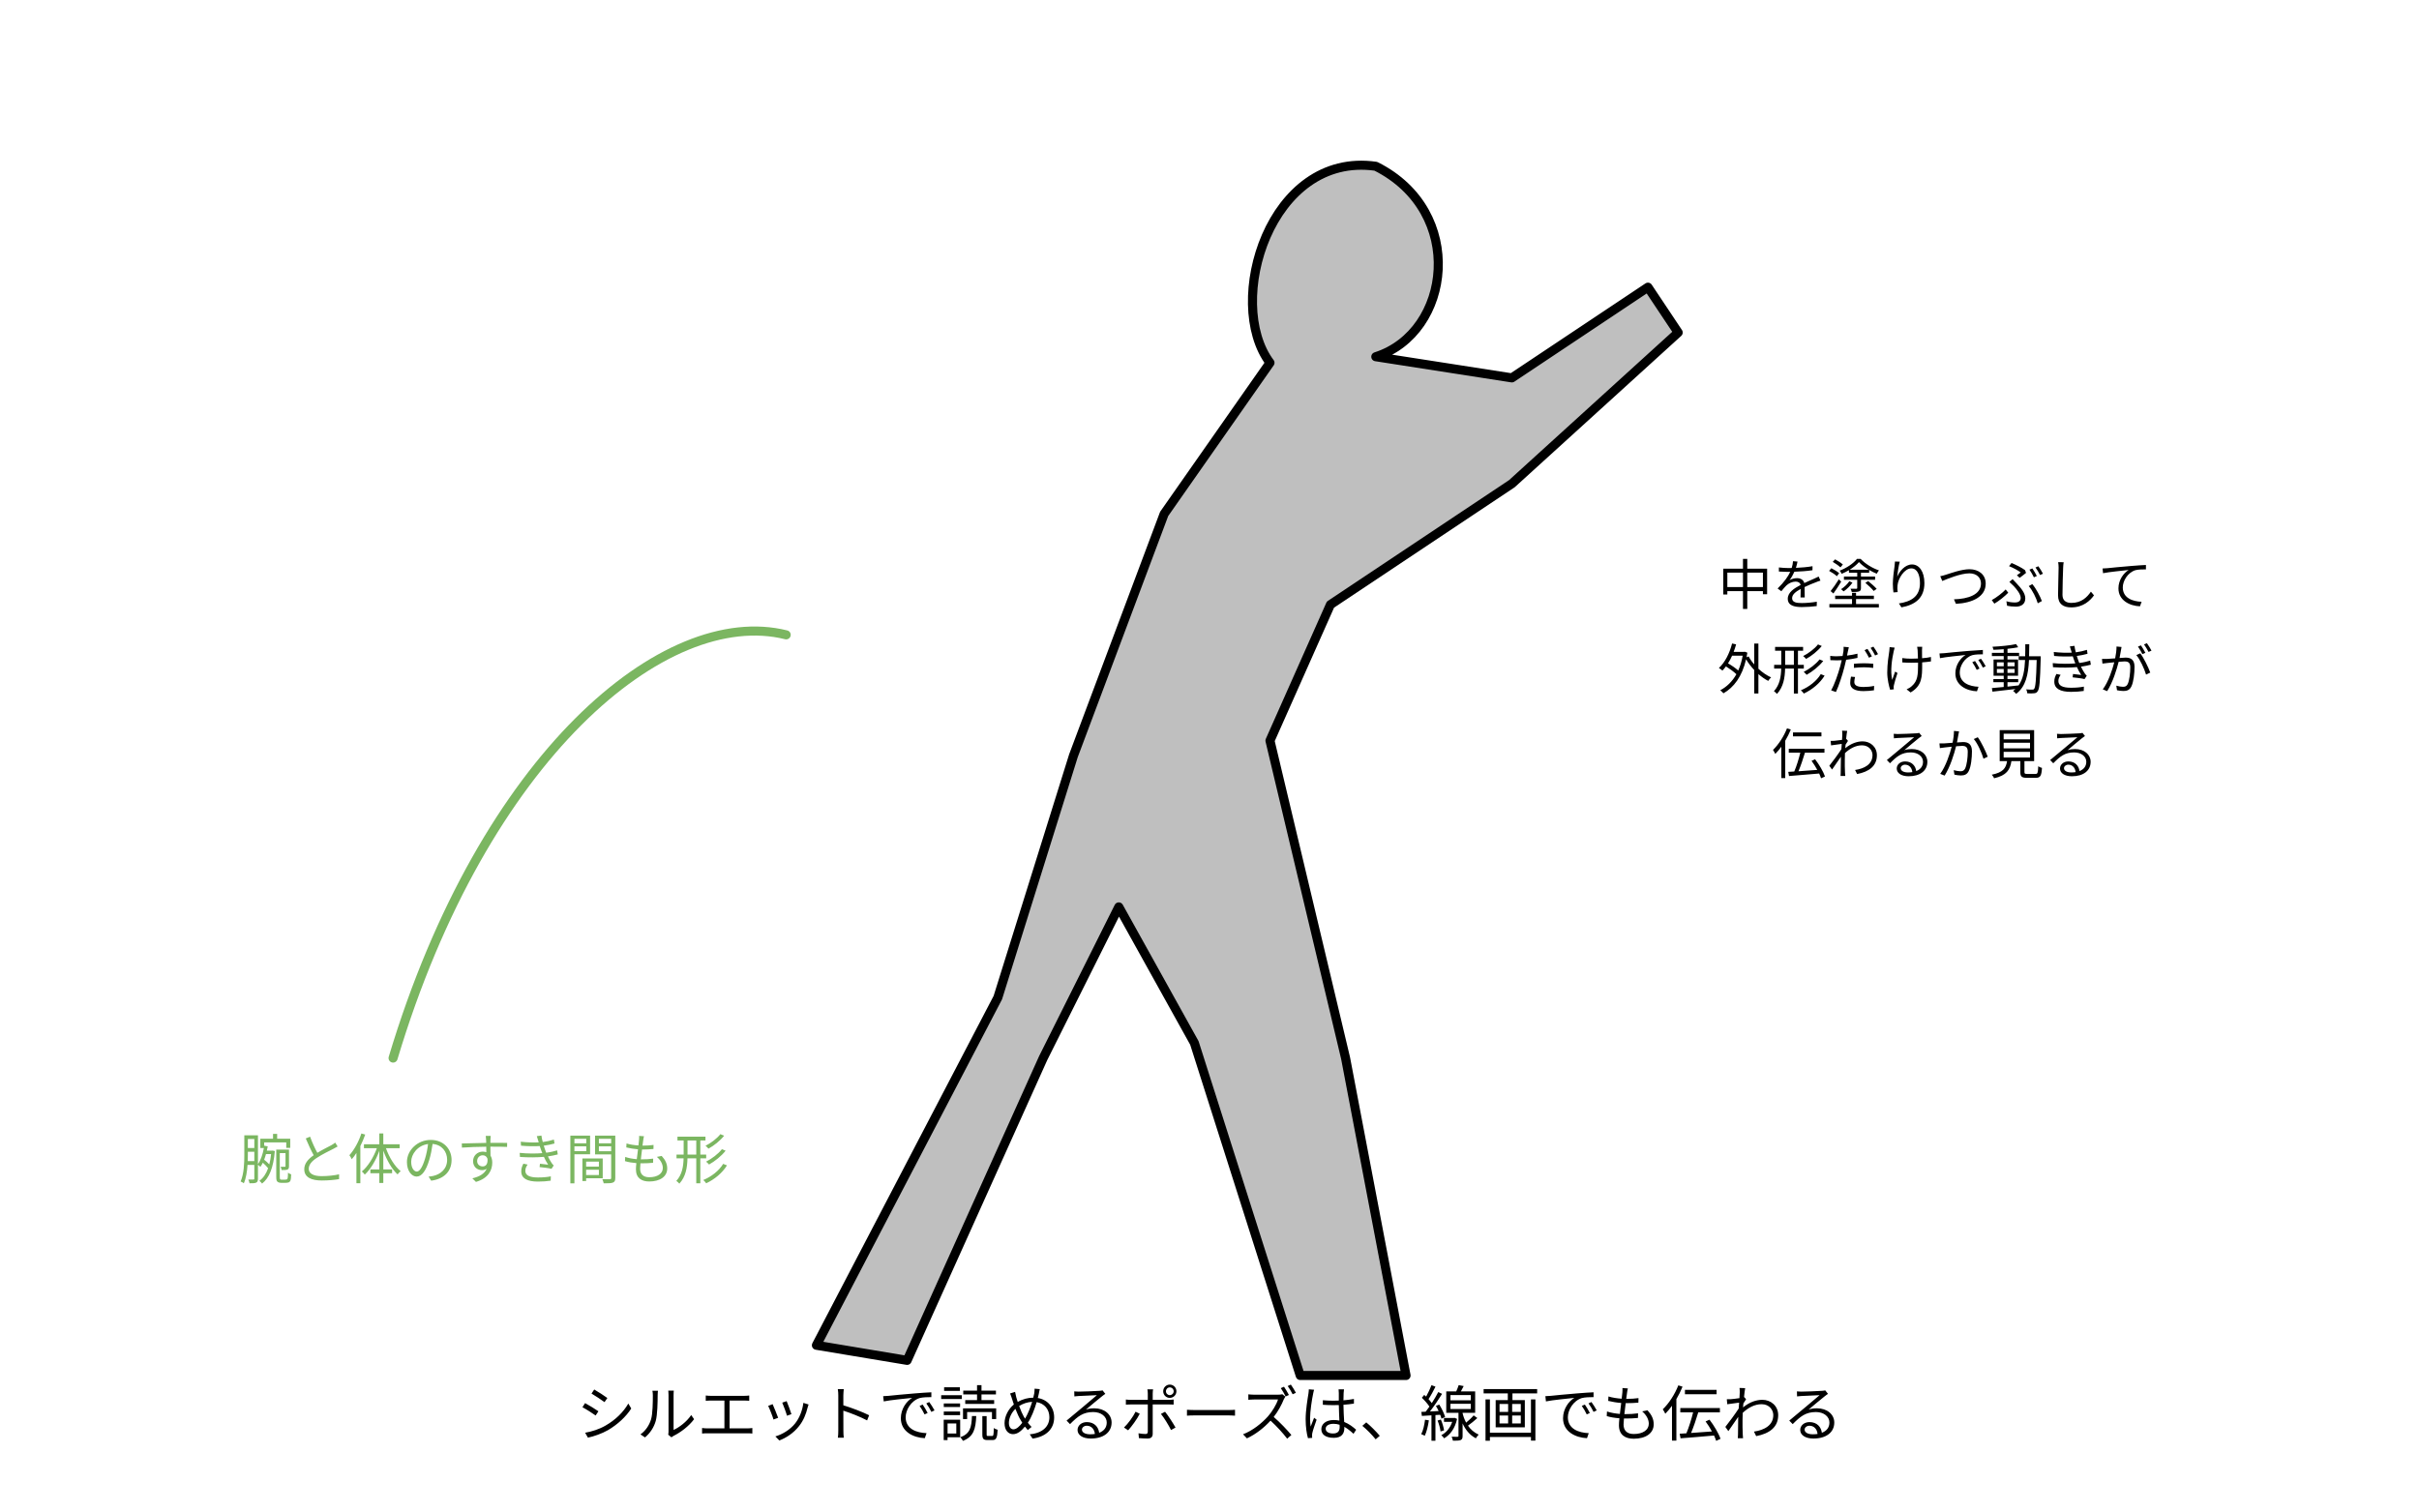
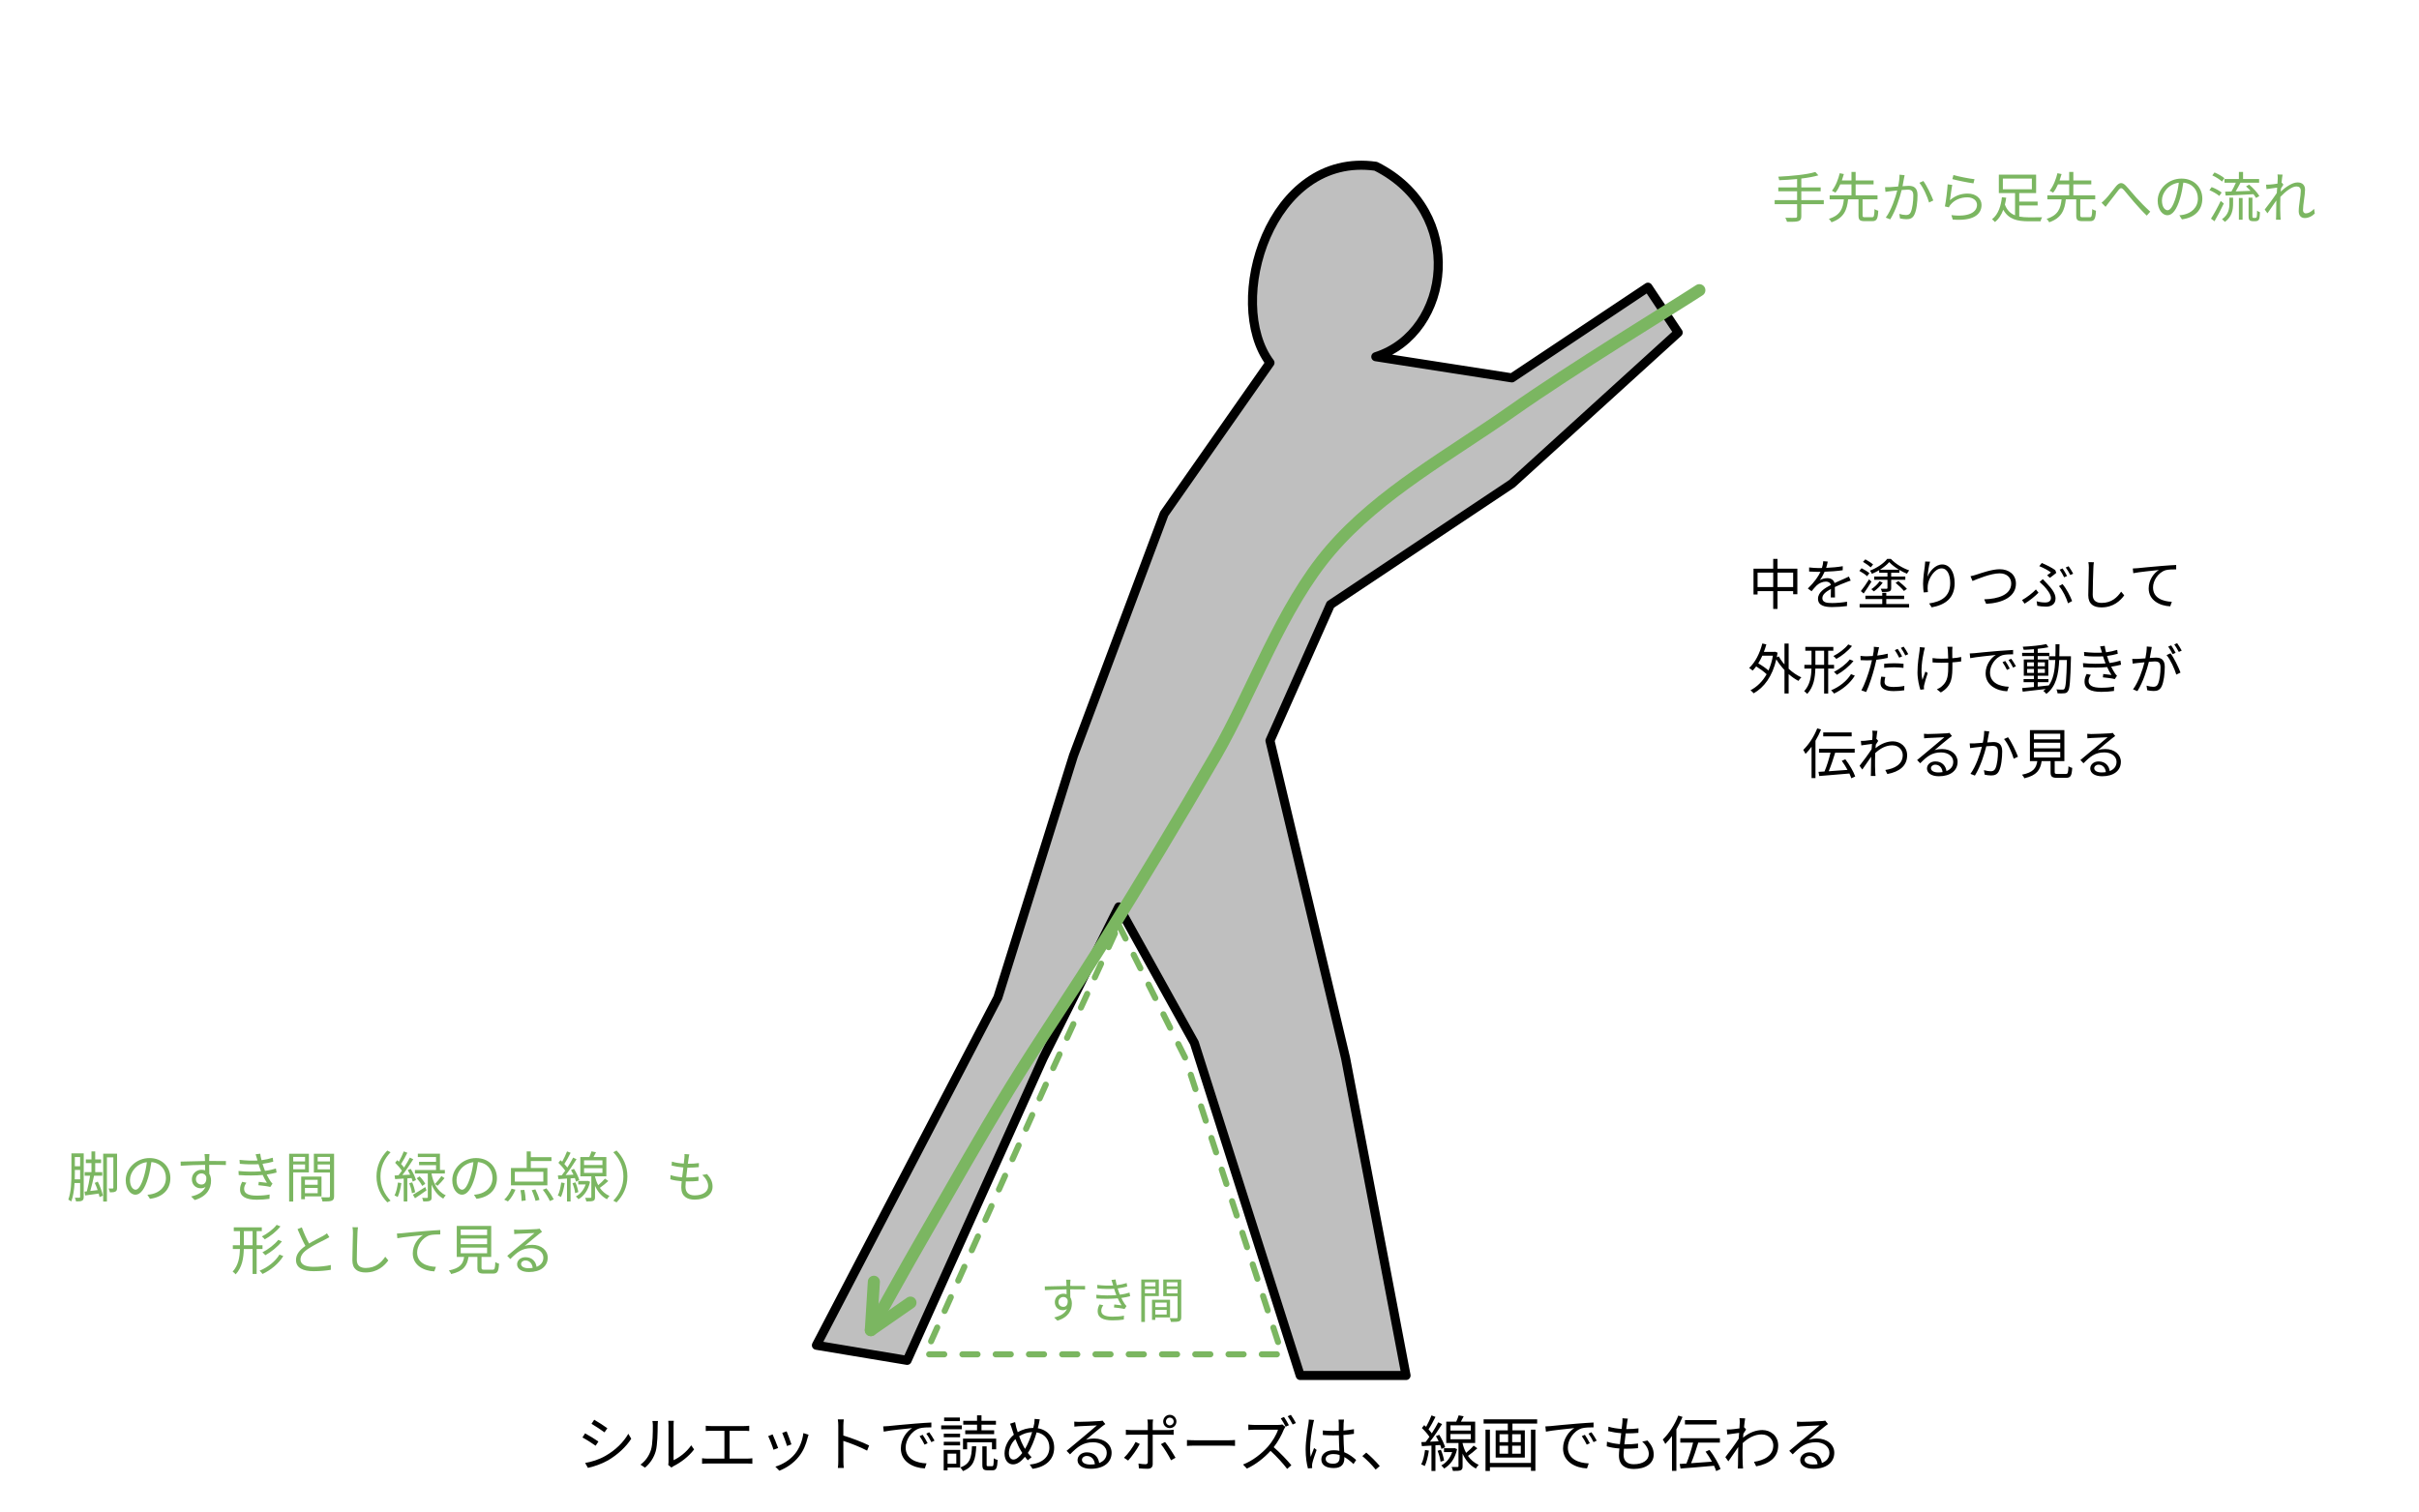
<svg xmlns="http://www.w3.org/2000/svg" viewBox="0 0 800 500" fill="none" stroke="currentColor" stroke-width="2.5" stroke-linecap="round" stroke-linejoin="round" font-family="Zen Kaku Gothic New, sans-serif">
-   <path d="M455,55 C485,70 480,110 455,118 L500,125 L545,95 L555,110 L500,160 L440,200 L420,245 L445,350 L465,455 L430,455 L395,345 L370,300 L345,350 L300,450 L270,445 L330,330 L355,250 L385,170 L420,120 C405,100 420,50 455,55 Z" fill="currentColor" fill-opacity="0.25" stroke="currentColor" stroke-width="3" />
-   <text x="640" y="200" font-size="18" fill="currentColor" stroke="none" text-anchor="middle">中を塗りつぶして</text>
-   <text x="640" y="228" font-size="18" fill="currentColor" stroke="none" text-anchor="middle">外形だけで動きが</text>
-   <text x="640" y="256" font-size="18" fill="currentColor" stroke="none" text-anchor="middle">伝わるか見る</text>
-   <path d="M130,350 C160,250 220,200 260,210" stroke="#7BB661" stroke-width="3" />
-   <text x="160" y="390" font-size="18" fill="#7BB661" stroke="none" text-anchor="middle">腕と体のすき間も形</text>
-   <text x="400" y="475" font-size="20" fill="currentColor" stroke="none" text-anchor="middle">シルエットで読めるポーズは、線画でも伝わる</text>
+   <path d="M455,55 C485,70 480,110 455,118 L500,125 L545,95 L555,110 L500,160 L440,200 L420,245 L445,350 L465,455 L430,455 L395,345 L370,300 L345,350 L300,450 L270,445 L330,330 L355,250 L385,170 L420,120 C405,100 420,50 455,55 Z" fill="currentColor" fill-opacity="0.25" stroke-width="3" />
+   <path d="M562,96 C551.7,102.7 520.3,121.7 500,136 C479.7,150.3 456.3,163 440,182 C423.7,201 414.3,228.7 402,250 C389.7,271.3 377.3,291.7 366,310 C354.7,328.3 344,343.7 334,360 C324,376.3 313.7,394.7 306,408 C298.3,421.3 291,434.7 288,440" stroke="#7BB661" stroke-width="4" />
+   <path d="M289,424 L288,440 L301.1,430.9" stroke="#7BB661" stroke-width="4" />
+   <text x="586" y="72" font-size="18" fill="#7BB661" stroke="none" text-anchor="start">手先から足先への流れ</text>
+   <path d="M370,306 L392,350 L424,448 L306,448 L348,354 Z" stroke="#7BB661" stroke-width="2" stroke-dasharray="5 6" />
+   <text x="368" y="436" font-size="16" fill="#7BB661" stroke="none" text-anchor="middle">すき間</text>
+   <text x="130" y="396" font-size="18" fill="#7BB661" stroke="none" text-anchor="middle">脚のすき間（緑の点線）も</text>
+   <text x="130" y="420" font-size="18" fill="#7BB661" stroke="none" text-anchor="middle">形として見る</text>
+   <text x="650" y="200" font-size="18" fill="currentColor" stroke="none" text-anchor="middle">中を塗りつぶして</text>
+   <text x="650" y="228" font-size="18" fill="currentColor" stroke="none" text-anchor="middle">外形だけで動きが</text>
+   <text x="650" y="256" font-size="18" fill="currentColor" stroke="none" text-anchor="middle">伝わるか見る</text>
+   <text x="400" y="485" font-size="20" fill="currentColor" stroke="none" text-anchor="middle">シルエットで読めるポーズは、線画でも伝わる</text>
</svg>
